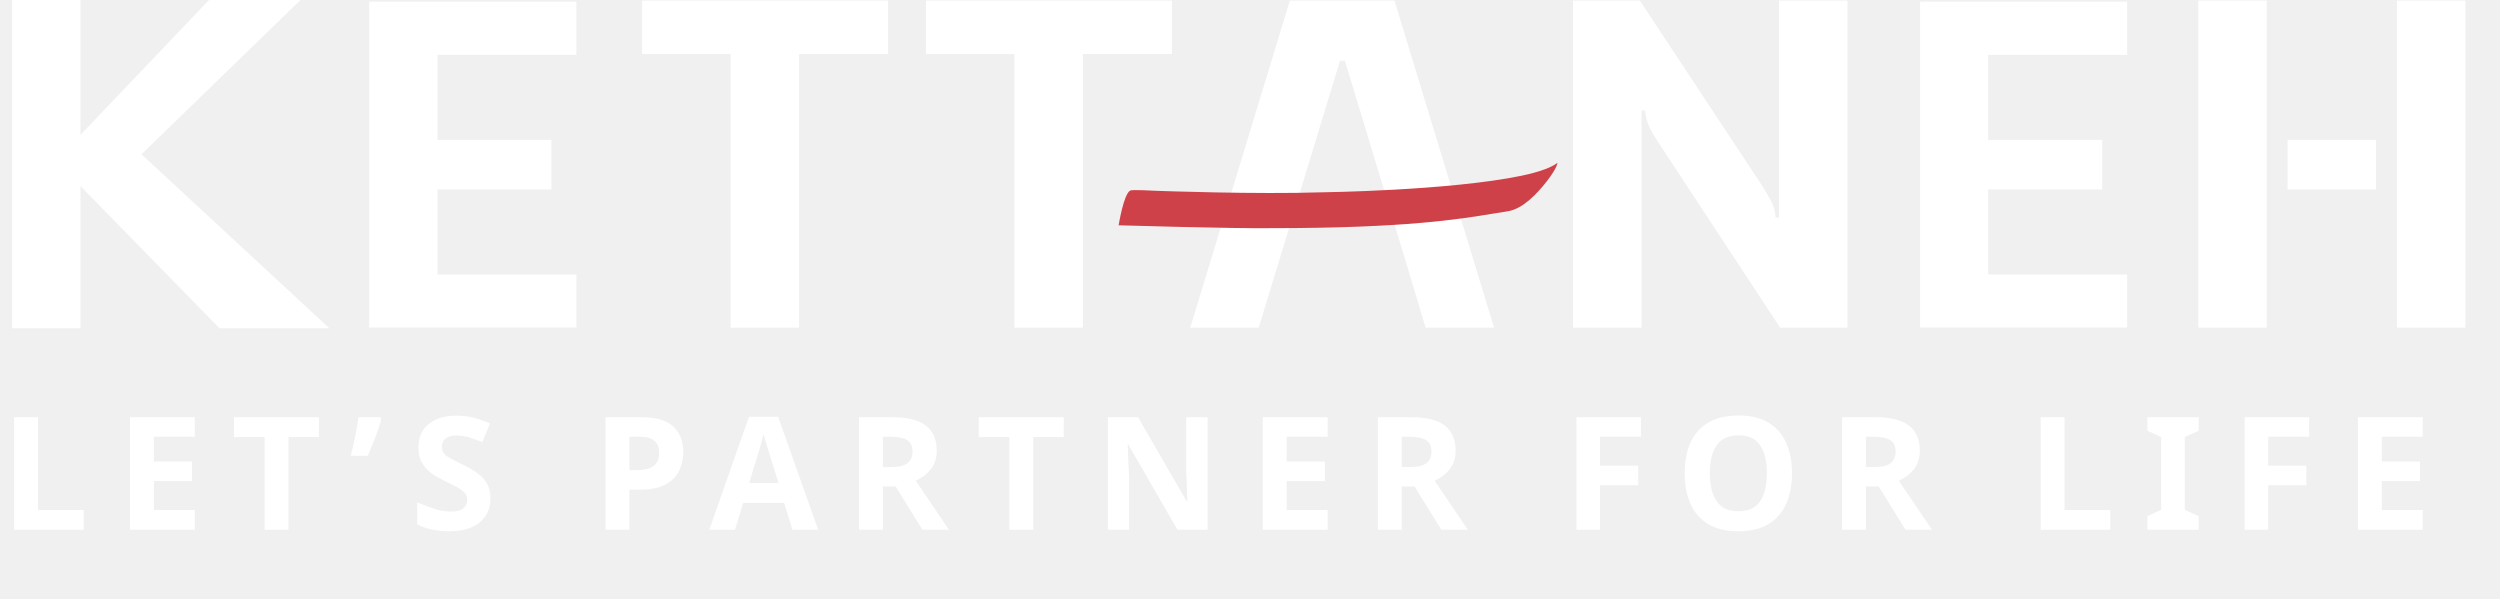
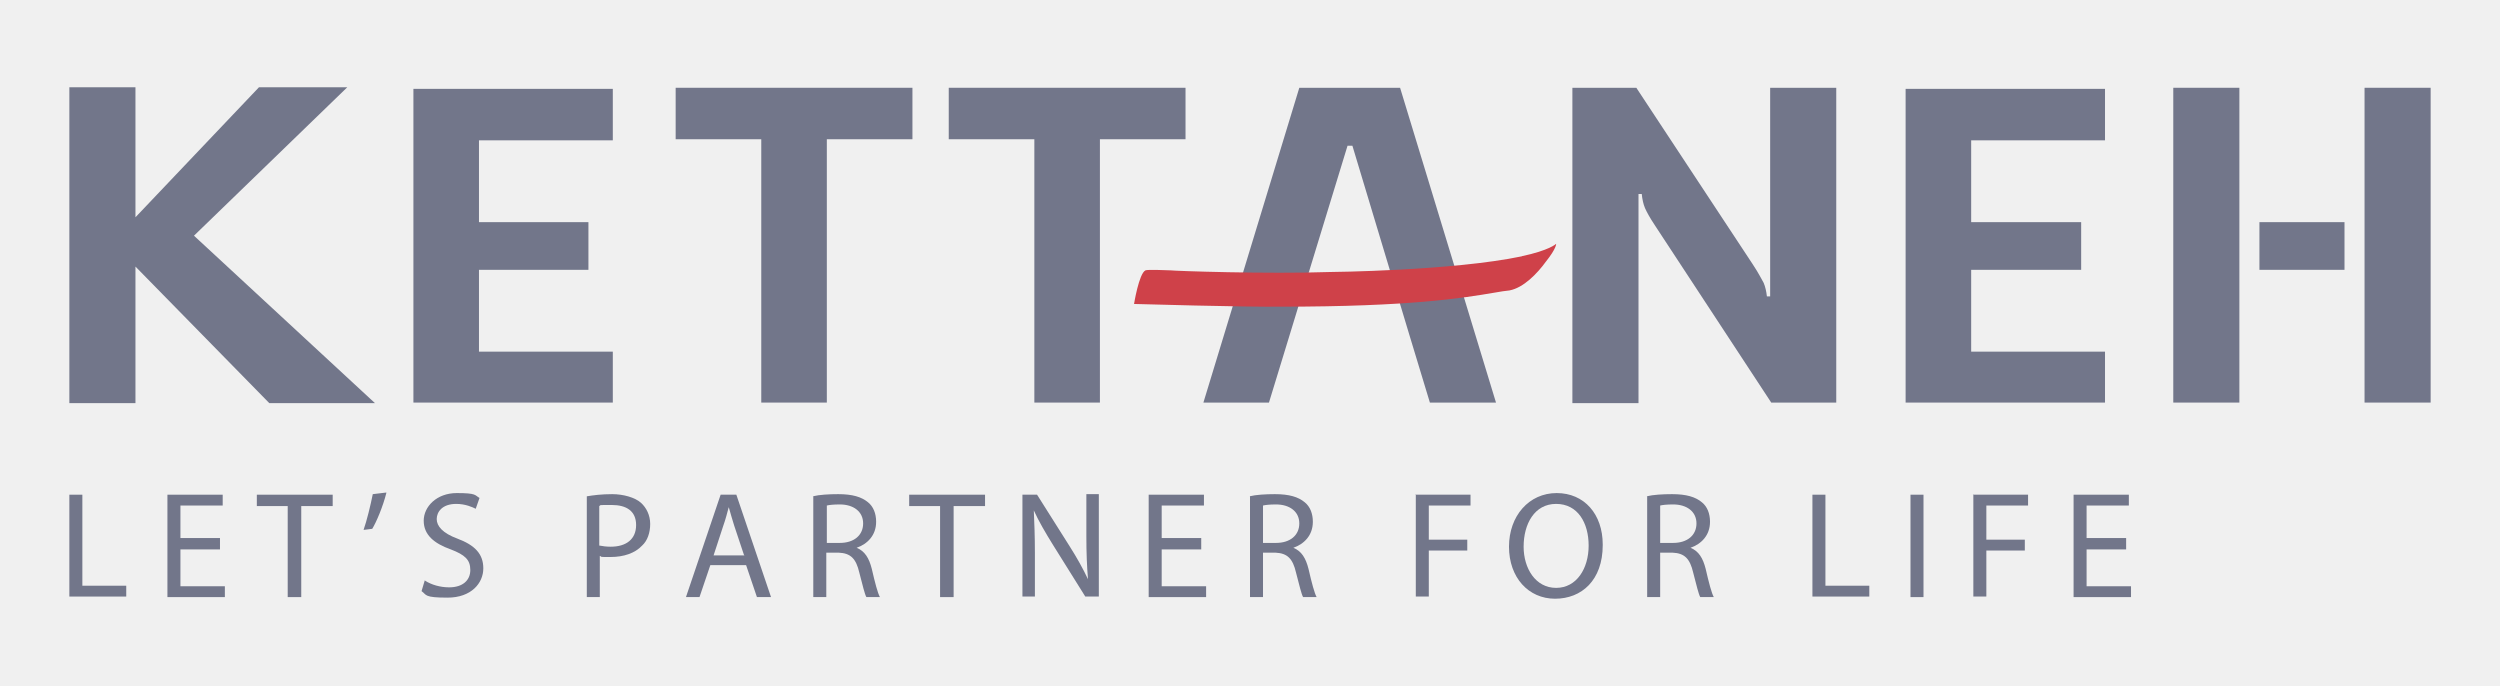
- <svg xmlns="http://www.w3.org/2000/svg" id="Layer_1" viewBox="0 0 253.77 60.72">
+ <svg xmlns="http://www.w3.org/2000/svg" version="1.1" viewBox="0 0 461.4 126.6">
  <defs>
    <style>
-       .cls-1, .cls-2 {
-         fill: #fff;
+       .cls-1 {
+         fill: #cf4149;
      }

      .cls-2 {
-         font-family: Avenir-Heavy, Avenir;
-         font-size: 16px;
-         font-weight: 800;
-         letter-spacing: .17em;
-       }
- 
-       .cls-3 {
-         fill: #cf4149;
+         fill: #72768a;
      }
    </style>
  </defs>
-   <polygon class="cls-1" points="81.11 33.26 74.16 33.26 74.16 5.48 65.18 5.48 65.18 .06 90.15 .06 90.15 5.48 81.11 5.48 81.11 33.26" />
-   <polygon class="cls-1" points="109.92 33.26 102.97 33.26 102.97 5.48 93.99 5.48 93.99 .06 118.96 .06 118.96 5.48 109.92 5.48 109.92 33.26" />
-   <polygon class="cls-1" points="136.52 6.17 136.02 6.17 127.77 33.26 120.82 33.26 130.93 .06 141.55 .06 151.66 33.26 144.71 33.26 142.62 26.3 136.52 6.17" />
-   <path class="cls-1" d="M159.68.06h6.78l12.31,18.64c.57.89.94,1.54,1.13,1.96.19.43.3.9.34,1.43h.34V.06h6.95v33.2h-6.83l-12.26-18.64c-.57-.85-.93-1.49-1.1-1.91-.17-.42-.29-.92-.37-1.49h-.34v22.04h-6.95V.06Z" />
-   <polyline class="cls-1" points="21.22 0 8.17 13.69 8.17 0 1.23 0 1.23 33.32 8.17 33.32 8.17 18.89 22.28 33.32 33.43 33.32 14.36 15.66 30.5 0" />
-   <polygon class="cls-1" points="201.82 27.86 215.92 27.86 215.92 33.25 194.9 33.25 194.9 .17 215.92 .17 215.92 5.57 201.82 5.57 201.82 14.2 213.39 14.2 213.39 19.23 201.82 19.23 201.82 27.86" />
-   <polygon class="cls-1" points="44.41 27.86 58.51 27.86 58.51 33.25 37.48 33.25 37.48 .17 58.51 .17 58.51 5.57 44.41 5.57 44.41 14.2 55.97 14.2 55.97 19.23 44.41 19.23 44.41 27.86" />
-   <rect class="cls-1" x="223.14" y=".06" width="6.95" height="33.2" />
-   <rect class="cls-1" x="243.31" y=".06" width="6.95" height="33.2" />
-   <rect class="cls-1" x="232.21" y="14.2" width="8.97" height="5.03" />
-   <path class="cls-3" d="M154.44,17.84c-7.36,1.52-20.21,1.68-20.21,1.68-6.71.22-16.51-.14-16.81-.15-.3-.01-2.48-.14-2.69-.03-.67.34-1.18,3.53-1.18,3.53,0,0,11.92.35,15.52.29,13.6,0,19.15-.92,22.52-1.48.55-.09,1.1-.16,1.55-.25,1.47-.27,2.89-1.77,3.86-3.01,1.12-1.44,1.09-1.9,1.09-1.9,0,0-.7.71-3.65,1.32" />
-   <text class="cls-2" transform="translate(0 53.77)">
-     <tspan x="0" y="0">LET’S PARTNER FOR LIFE</tspan>
-   </text>
+   <g>
+     <g id="Layer_1">
+       <g>
+         <polygon class="cls-2" points="152.6 74.3 140.5 74.3 140.5 25.7 124.7 25.7 124.7 16.2 168.4 16.2 168.4 25.7 152.6 25.7 152.6 74.3" />
+         <polygon class="cls-2" points="203 74.3 190.9 74.3 190.9 25.7 175.1 25.7 175.1 16.2 218.8 16.2 218.8 25.7 203 25.7 203 74.3" />
+         <polygon class="cls-2" points="249.6 26.9 248.7 26.9 234.2 74.3 222.1 74.3 239.8 16.2 258.4 16.2 276.1 74.3 263.9 74.3 260.2 62.1 249.6 26.9" />
+         <path class="cls-2" d="M290.1,16.2h11.9l21.5,32.6c1,1.5,1.6,2.7,2,3.4.3.7.5,1.6.6,2.5h.6V16.2h12.2v58.1h-12l-21.4-32.6c-1-1.5-1.6-2.6-1.9-3.3-.3-.7-.5-1.6-.6-2.6h-.6v38.6h-12.2V16.2Z" />
+         <polyline class="cls-2" points="47.8 16.1 25 40.1 25 16.1 12.8 16.1 12.8 74.4 25 74.4 25 49.2 49.7 74.4 69.2 74.4 35.8 43.5 64.1 16.1" />
+         <polygon class="cls-2" points="363.8 64.9 388.5 64.9 388.5 74.3 351.7 74.3 351.7 16.4 388.5 16.4 388.5 25.9 363.8 25.9 363.8 41 384.1 41 384.1 49.8 363.8 49.8 363.8 64.9" />
+         <polygon class="cls-2" points="88.4 64.9 113.1 64.9 113.1 74.3 76.3 74.3 76.3 16.4 113.1 16.4 113.1 25.9 88.4 25.9 88.4 41 108.6 41 108.6 49.8 88.4 49.8 88.4 64.9" />
+         <rect class="cls-2" x="401.1" y="16.2" width="12.2" height="58.1" />
+         <rect class="cls-2" x="436.4" y="16.2" width="12.2" height="58.1" />
+         <rect class="cls-2" x="417" y="41" width="15.7" height="8.8" />
+         <path class="cls-1" d="M280.9,47.3c-12.9,2.7-35.4,2.9-35.4,2.9-11.7.4-28.9-.2-29.4-.3-.5,0-4.3-.2-4.7,0-1.2.6-2.1,6.2-2.1,6.2,0,0,20.9.6,27.2.5,23.8,0,33.5-1.6,39.4-2.6,1-.2,1.9-.3,2.7-.4,2.6-.5,5.1-3.1,6.7-5.3,2-2.5,1.9-3.3,1.9-3.3,0,0-1.2,1.2-6.4,2.3" />
+         <g>
+           <path class="cls-2" d="M12.8,91.3h2.4v16.8h8.1v2h-10.5v-18.9Z" />
+           <path class="cls-2" d="M40.6,101.4h-7.3v6.8h8.2v2h-10.6v-18.9h10.2v2h-7.8v6h7.3v2Z" />
+           <path class="cls-2" d="M53.1,93.4h-5.7v-2.1h14v2.1h-5.8v16.8h-2.5v-16.8Z" />
+           <path class="cls-2" d="M71.3,91c-.6,2.4-1.8,5.3-2.6,6.6l-1.6.2c.6-1.7,1.3-4.6,1.7-6.6l2.5-.3Z" />
+           <path class="cls-2" d="M78.5,107.2c1.1.7,2.7,1.2,4.4,1.2,2.5,0,3.9-1.3,3.9-3.2s-1-2.8-3.6-3.8c-3.1-1.1-5-2.7-5-5.3s2.4-5.1,6.1-5.1,3.3.4,4.2.9l-.7,2c-.6-.3-1.9-.9-3.6-.9-2.6,0-3.6,1.5-3.6,2.8s1.1,2.6,3.8,3.6c3.2,1.2,4.8,2.8,4.8,5.5s-2.2,5.4-6.6,5.4-3.8-.5-4.8-1.2l.6-2Z" />
+           <path class="cls-2" d="M108.3,91.6c1.2-.2,2.7-.4,4.7-.4s4.2.6,5.3,1.6c1,.9,1.7,2.3,1.7,3.9s-.5,3.1-1.5,4c-1.3,1.4-3.4,2.1-5.8,2.1s-1.4,0-2-.2v7.6h-2.4v-18.6ZM110.7,100.7c.5.1,1.2.2,2,.2,2.9,0,4.7-1.4,4.7-4s-1.8-3.7-4.5-3.7-1.9,0-2.3.2v7.3Z" />
+           <path class="cls-2" d="M131.1,104.3l-2,5.9h-2.5l6.4-18.9h2.9l6.4,18.9h-2.6l-2-5.9h-6.7ZM137.3,102.4l-1.8-5.4c-.4-1.2-.7-2.4-1-3.4h0c-.3,1.1-.6,2.3-1,3.4l-1.8,5.5h5.7Z" />
+           <path class="cls-2" d="M150,91.6c1.2-.3,3-.4,4.7-.4,2.6,0,4.3.5,5.5,1.5,1,.8,1.5,2.1,1.5,3.6,0,2.5-1.6,4.1-3.6,4.8h0c1.5.6,2.3,1.9,2.8,3.9.6,2.6,1.1,4.5,1.5,5.2h-2.5c-.3-.5-.7-2.2-1.3-4.5-.6-2.6-1.6-3.6-3.8-3.7h-2.3v8.2h-2.4v-18.6ZM152.5,100.2h2.5c2.6,0,4.3-1.4,4.3-3.6s-1.8-3.5-4.3-3.5c-1.2,0-2,.1-2.4.2v6.9Z" />
+           <path class="cls-2" d="M173.5,93.4h-5.7v-2.1h14v2.1h-5.8v16.8h-2.5v-16.8Z" />
+           <path class="cls-2" d="M188.7,110.2v-18.9h2.7l6,9.5c1.4,2.2,2.5,4.2,3.4,6.1h0c-.2-2.5-.3-4.8-.3-7.8v-7.9h2.3v18.9h-2.5l-6-9.6c-1.3-2.1-2.6-4.3-3.5-6.3h0c.1,2.4.2,4.7.2,7.8v8.1h-2.3Z" />
+           <path class="cls-2" d="M221.7,101.4h-7.3v6.8h8.2v2h-10.6v-18.9h10.2v2h-7.8v6h7.3v2Z" />
+           <path class="cls-2" d="M230.6,91.6c1.2-.3,3-.4,4.7-.4,2.6,0,4.3.5,5.5,1.5,1,.8,1.5,2.1,1.5,3.6,0,2.5-1.6,4.1-3.6,4.8h0c1.5.6,2.3,1.9,2.8,3.9.6,2.6,1.1,4.5,1.5,5.2h-2.5c-.3-.5-.7-2.2-1.3-4.5-.6-2.6-1.6-3.6-3.8-3.7h-2.3v8.2h-2.4v-18.6ZM233,100.2h2.5c2.6,0,4.3-1.4,4.3-3.6s-1.8-3.5-4.3-3.5c-1.2,0-2,.1-2.4.2v6.9Z" />
+           <path class="cls-2" d="M261.2,91.3h10.2v2h-7.7v6.3h7.1v2h-7.1v8.5h-2.4v-18.9Z" />
+           <path class="cls-2" d="M295.8,100.6c0,6.5-3.9,9.9-8.8,9.9s-8.5-3.9-8.5-9.6,3.7-9.9,8.8-9.9,8.5,3.9,8.5,9.5ZM281.2,100.9c0,4,2.2,7.6,6,7.6s6-3.6,6-7.8-2-7.7-6-7.7-6,3.7-6,7.9Z" />
+           <path class="cls-2" d="M303.9,91.6c1.2-.3,3-.4,4.7-.4,2.6,0,4.3.5,5.5,1.5,1,.8,1.5,2.1,1.5,3.6,0,2.5-1.6,4.1-3.6,4.8h0c1.5.6,2.3,1.9,2.8,3.9.6,2.6,1.1,4.5,1.5,5.2h-2.5c-.3-.5-.7-2.2-1.3-4.5-.6-2.6-1.6-3.6-3.8-3.7h-2.3v8.2h-2.4v-18.6ZM306.3,100.2h2.5c2.6,0,4.3-1.4,4.3-3.6s-1.8-3.5-4.3-3.5c-1.2,0-2,.1-2.4.2v6.9Z" />
+           <path class="cls-2" d="M334.5,91.3h2.4v16.8h8.1v2h-10.5v-18.9Z" />
+           <path class="cls-2" d="M355,91.3v18.9h-2.4v-18.9h2.4Z" />
+           <path class="cls-2" d="M364.1,91.3h10.2v2h-7.7v6.3h7.1v2h-7.1v8.5h-2.4v-18.9Z" />
+           <path class="cls-2" d="M392.4,101.4h-7.3v6.8h8.2v2h-10.6v-18.9h10.2v2h-7.8v6h7.3v2Z" />
+         </g>
+       </g>
+     </g>
+   </g>
</svg>
